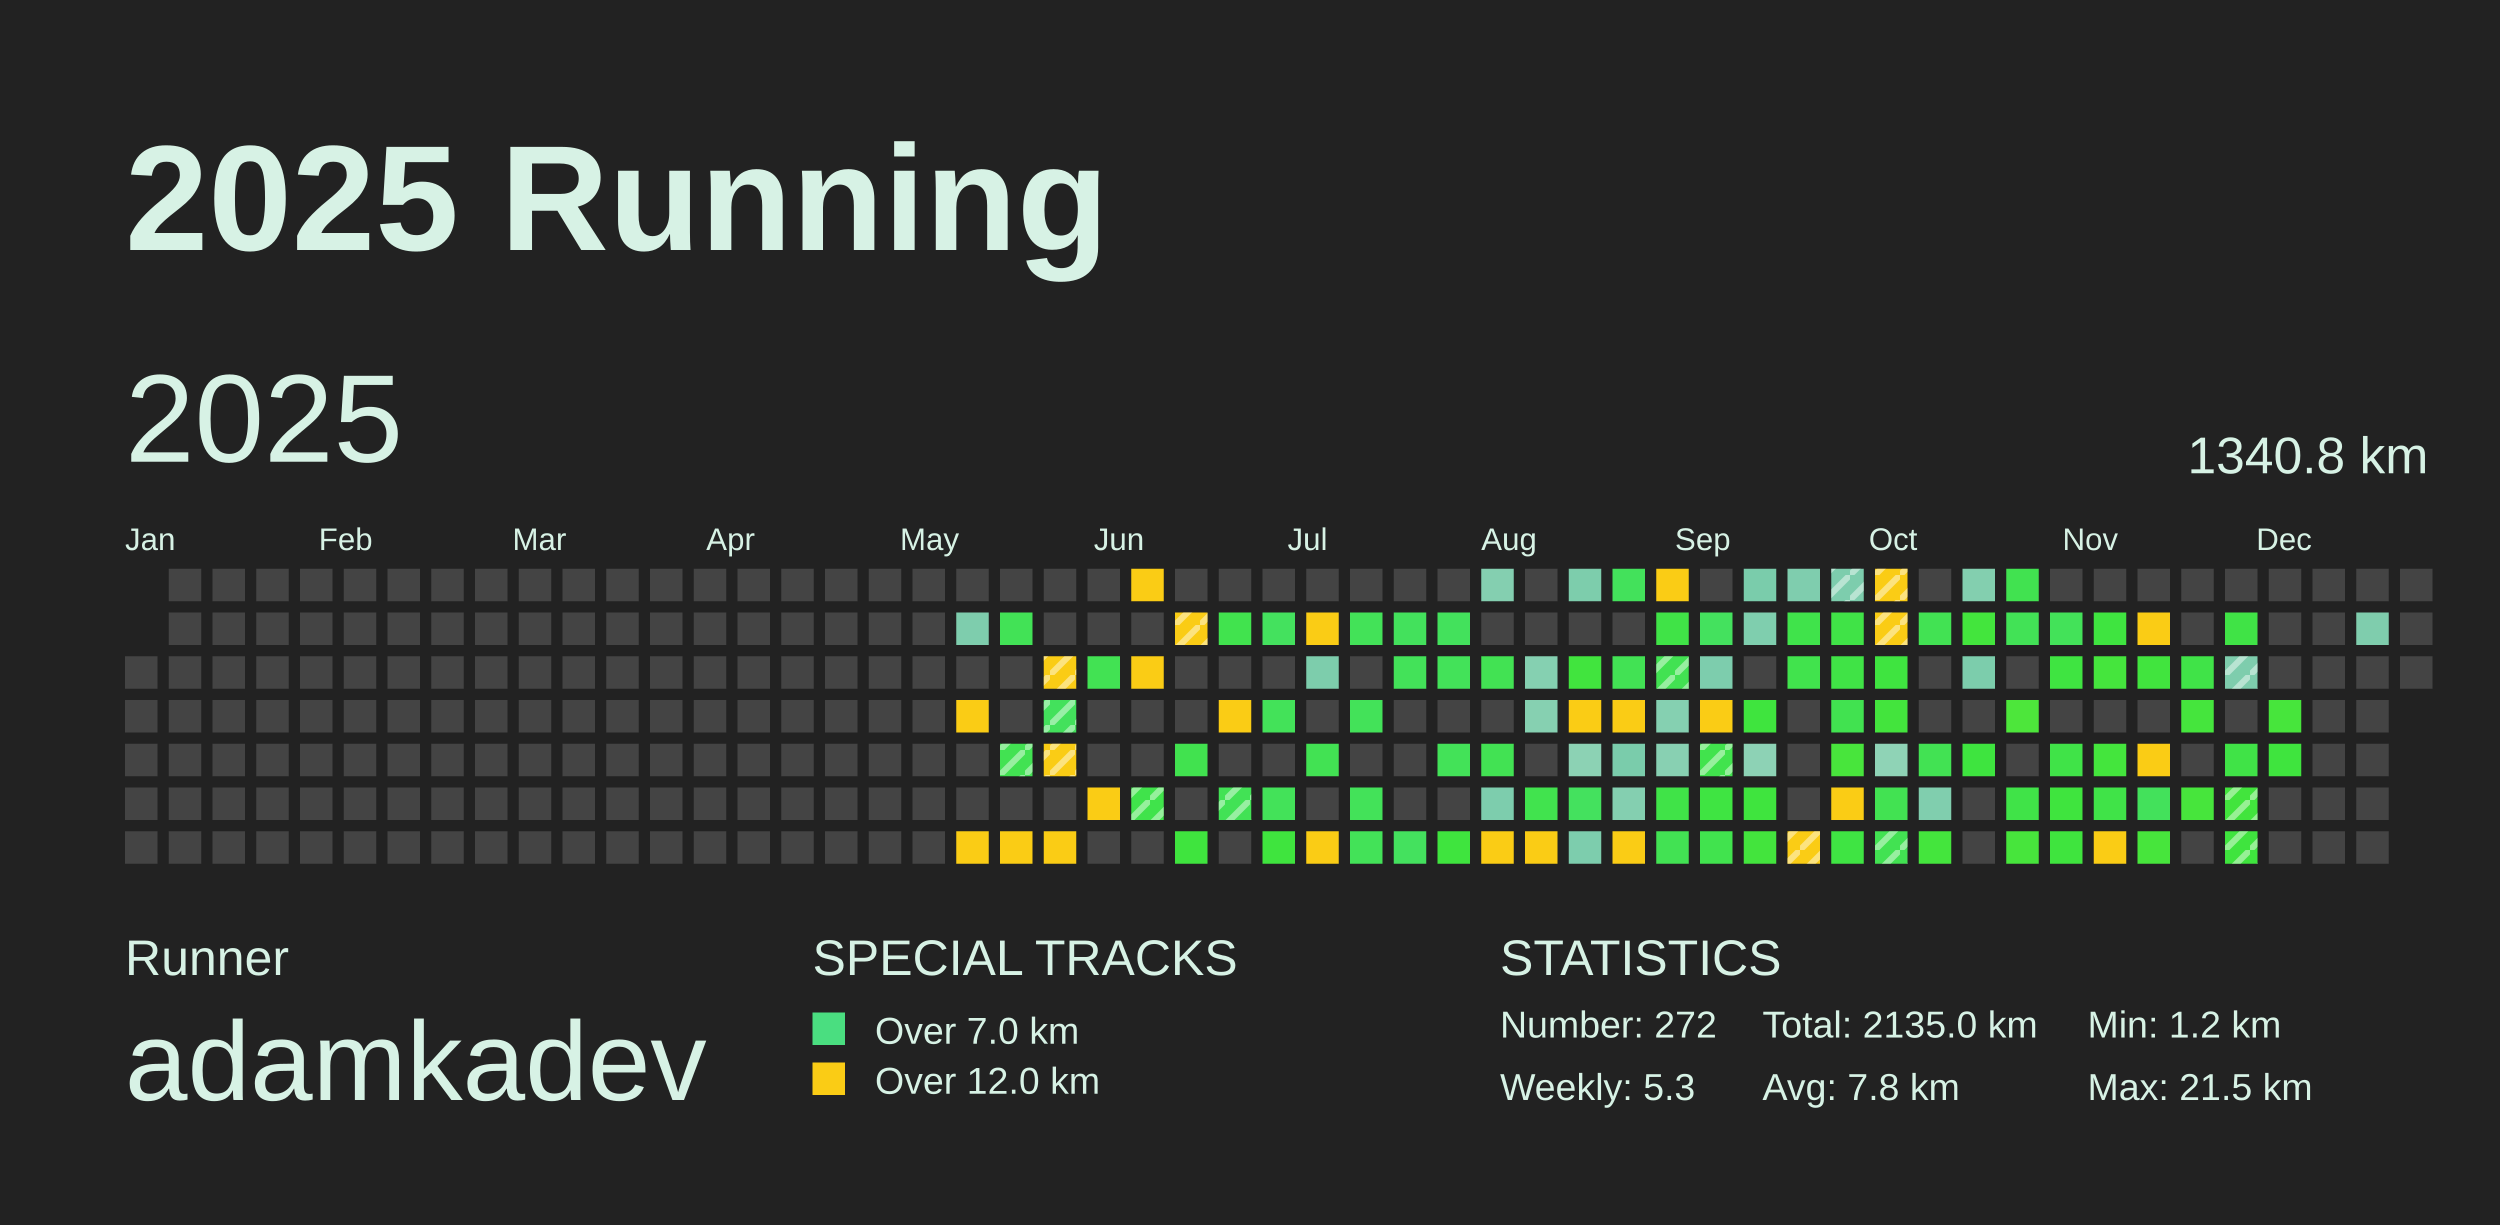
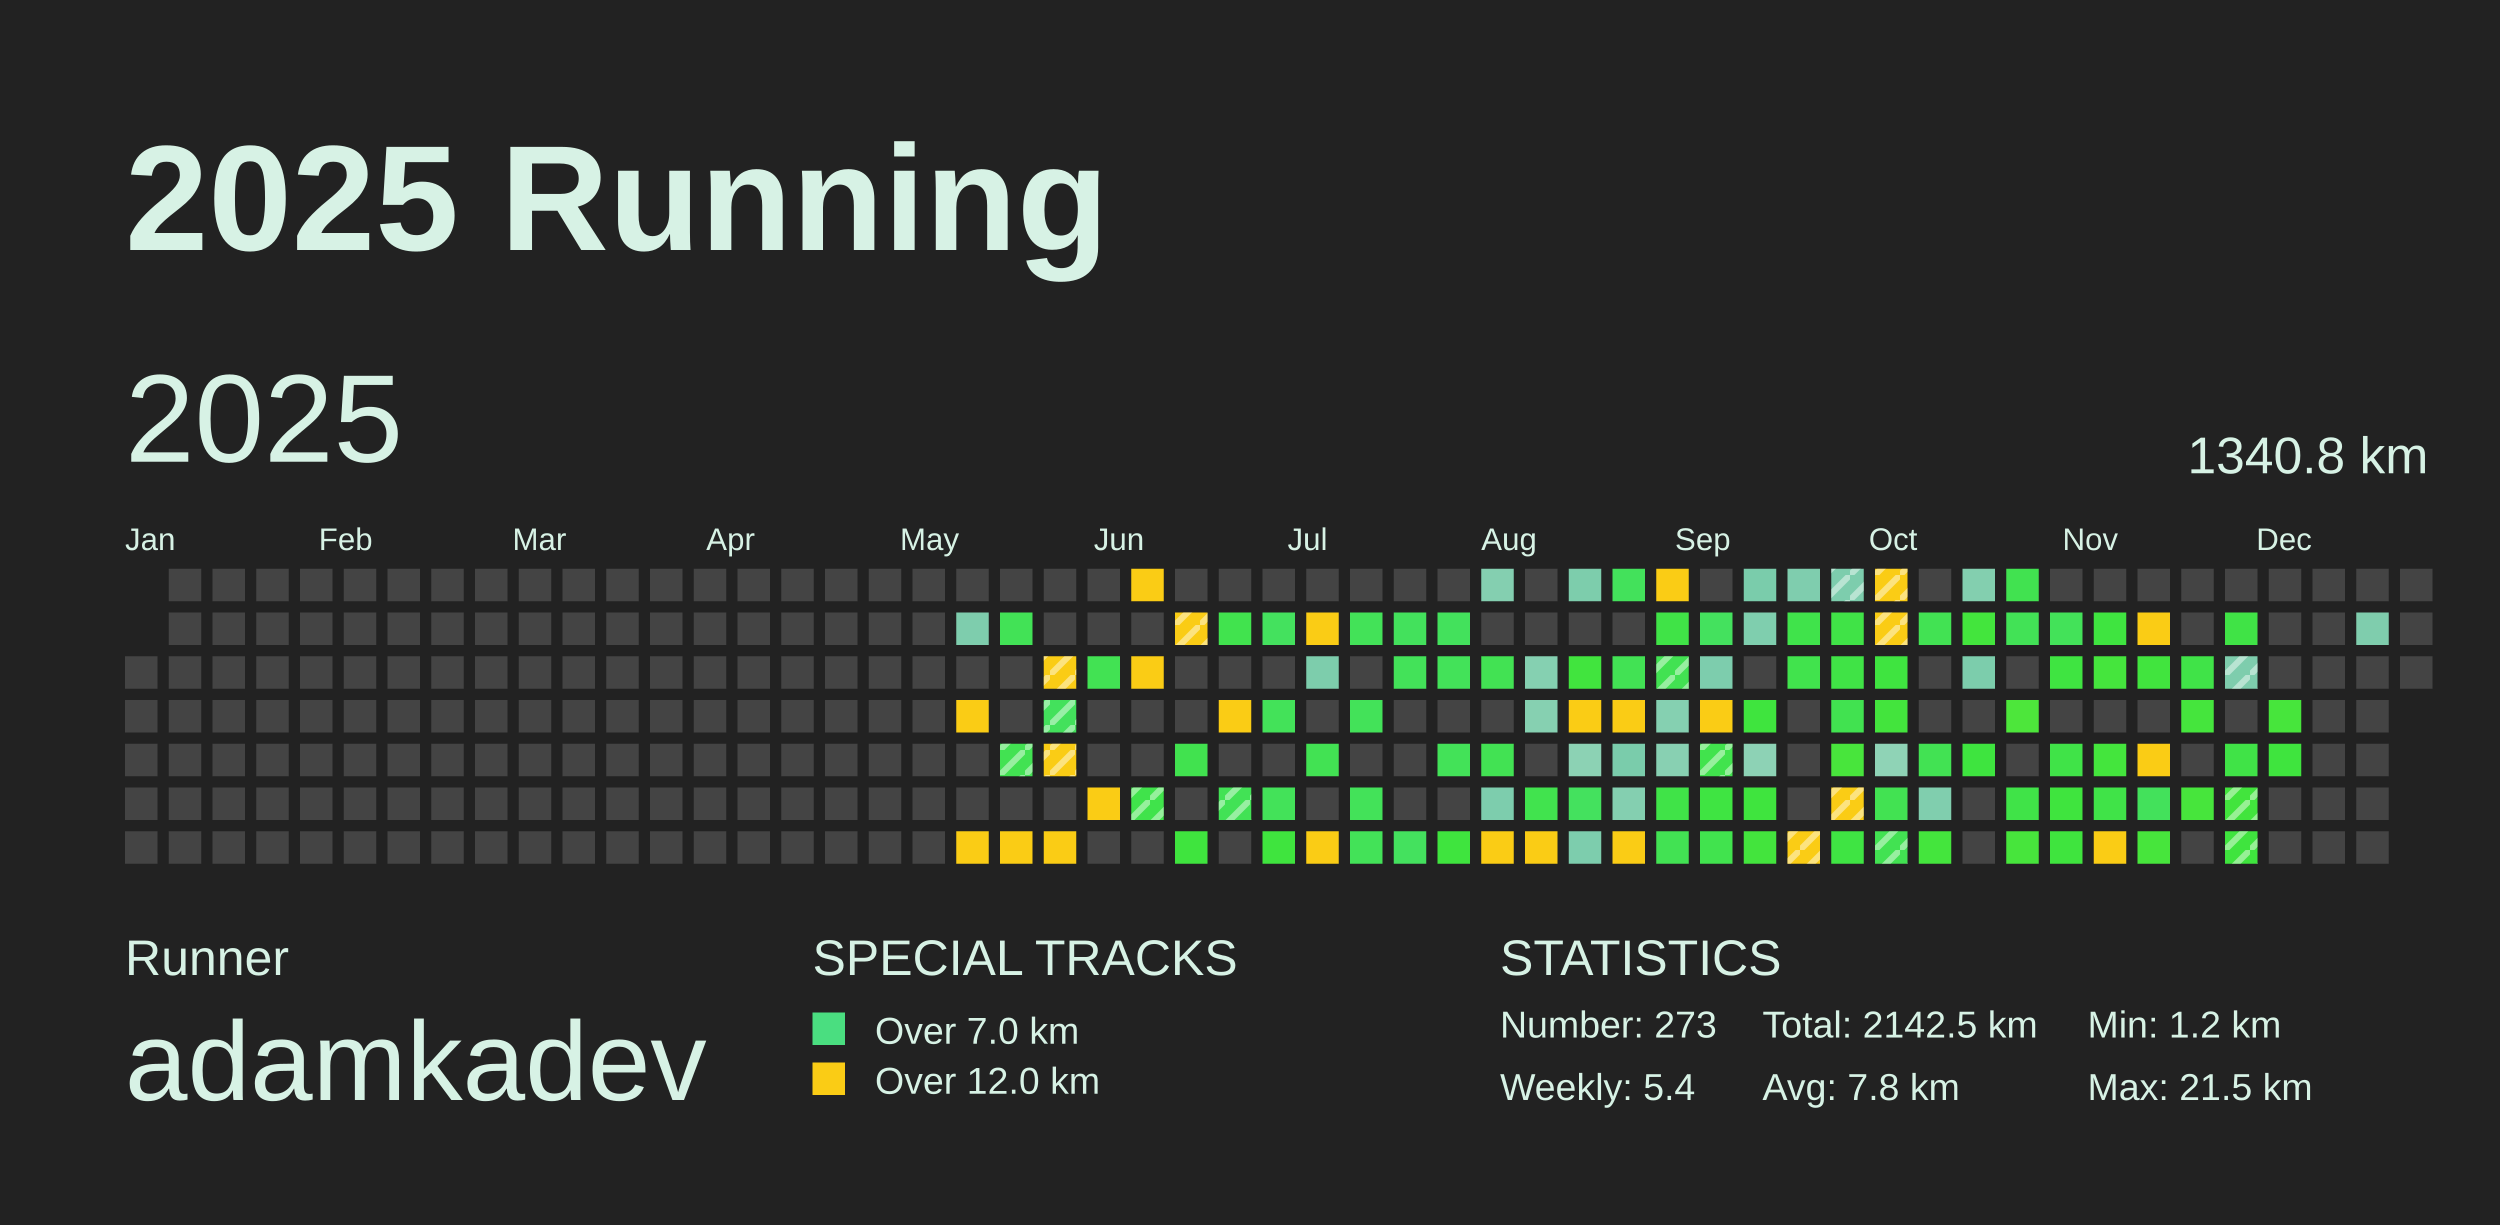
<svg xmlns="http://www.w3.org/2000/svg" baseProfile="full" height="98mm" version="1.1" viewBox="0,0,200,98" width="200mm">
  <defs>
    <pattern height="2" id="indoor-stripe" patternUnits="userSpaceOnUse" width="2">
      <line stroke="white" stroke-opacity="0.45" stroke-width="0.5" x1="0" x2="2" y1="2" y2="0" />
    </pattern>
  </defs>
  <rect fill="#222222" height="98" width="200" x="0" y="0" />
  <text fill="#D7F2E5" style="font-size:12px; font-family:Arial; font-weight:bold;" x="10" y="20">2025 Running</text>
  <text fill="#D7F2E5" style="font-size:4px; font-family:Arial" x="10" y="78">Runner</text>
  <text fill="#D7F2E5" style="font-size:9px; font-family:Arial" x="10" y="88">adamkadev</text>
  <text fill="#D7F2E5" style="font-size:4px; font-family:Arial" x="65" y="78">SPECIAL TRACKS</text>
  <rect fill="#4ADE80" height="2.6" width="2.6" x="65" y="81" />
  <text fill="#D7F2E5" style="font-size:3px; font-family:Arial" x="70" y="83.5">Over 7.0 km</text>
  <rect fill="#FACC15" height="2.6" width="2.6" x="65" y="85" />
  <text fill="#D7F2E5" style="font-size:3px; font-family:Arial" x="70" y="87.5">Over 12.0 km</text>
  <text fill="#D7F2E5" style="font-size:4px; font-family:Arial" x="120" y="78">STATISTICS</text>
-   <text fill="#D7F2E5" style="font-size:3px; font-family:Arial" x="120" y="83">Number: 272</text>
-   <text fill="#D7F2E5" style="font-size:3px; font-family:Arial" x="120" y="88">Weekly: 5.3</text>
-   <text fill="#D7F2E5" style="font-size:3px; font-family:Arial" x="141" y="83">Total: 2135.0 km</text>
+   <text fill="#D7F2E5" style="font-size:3px; font-family:Arial" x="120" y="83">Number: 273</text>
+   <text fill="#D7F2E5" style="font-size:3px; font-family:Arial" x="120" y="88">Weekly: 5.4</text>
+   <text fill="#D7F2E5" style="font-size:3px; font-family:Arial" x="141" y="83">Total: 2142.5 km</text>
  <text fill="#D7F2E5" style="font-size:3px; font-family:Arial" x="141" y="88">Avg: 7.8 km</text>
  <text fill="#D7F2E5" style="font-size:3px; font-family:Arial" x="167" y="83">Min: 1.2 km</text>
  <text fill="#D7F2E5" style="font-size:3px; font-family:Arial" x="167" y="88">Max: 21.5 km</text>
  <text dominant-baseline="hanging" fill="#D7F2E5" style="font-size:10.0px; font-family:Arial;" x="10" y="30">2025</text>
  <text dominant-baseline="hanging" fill="#D7F2E5" style="font-size:4.125px; font-family:Arial;" x="175" y="35">1340.8 km</text>
  <text fill="#D7F2E5" style="font-size:2.5px; font-family:Arial" x="10.0" y="44">Jan</text>
  <text fill="#D7F2E5" style="font-size:2.5px; font-family:Arial" x="25.5" y="44">Feb</text>
  <text fill="#D7F2E5" style="font-size:2.5px; font-family:Arial" x="41.0" y="44">Mar</text>
  <text fill="#D7F2E5" style="font-size:2.5px; font-family:Arial" x="56.5" y="44">Apr</text>
  <text fill="#D7F2E5" style="font-size:2.5px; font-family:Arial" x="72.0" y="44">May</text>
  <text fill="#D7F2E5" style="font-size:2.5px; font-family:Arial" x="87.5" y="44">Jun</text>
  <text fill="#D7F2E5" style="font-size:2.5px; font-family:Arial" x="103.0" y="44">Jul</text>
  <text fill="#D7F2E5" style="font-size:2.5px; font-family:Arial" x="118.5" y="44">Aug</text>
  <text fill="#D7F2E5" style="font-size:2.5px; font-family:Arial" x="134.0" y="44">Sep</text>
  <text fill="#D7F2E5" style="font-size:2.5px; font-family:Arial" x="149.5" y="44">Oct</text>
  <text fill="#D7F2E5" style="font-size:2.5px; font-family:Arial" x="165.0" y="44">Nov</text>
  <text fill="#D7F2E5" style="font-size:2.5px; font-family:Arial" x="180.5" y="44">Dec</text>
  <rect fill="#444444" height="2.6" width="2.6" x="10.0" y="52.5" />
  <rect fill="#444444" height="2.6" width="2.6" x="10.0" y="56.0" />
  <rect fill="#444444" height="2.6" width="2.6" x="10.0" y="59.5" />
  <rect fill="#444444" height="2.6" width="2.6" x="10.0" y="63.0" />
  <rect fill="#444444" height="2.6" width="2.6" x="10.0" y="66.5" />
  <rect fill="#444444" height="2.6" width="2.6" x="13.5" y="45.5" />
  <rect fill="#444444" height="2.6" width="2.6" x="13.5" y="49.0" />
  <rect fill="#444444" height="2.6" width="2.6" x="13.5" y="52.5" />
  <rect fill="#444444" height="2.6" width="2.6" x="13.5" y="56.0" />
  <rect fill="#444444" height="2.6" width="2.6" x="13.5" y="59.5" />
  <rect fill="#444444" height="2.6" width="2.6" x="13.5" y="63.0" />
  <rect fill="#444444" height="2.6" width="2.6" x="13.5" y="66.5" />
  <rect fill="#444444" height="2.6" width="2.6" x="17.0" y="45.5" />
  <rect fill="#444444" height="2.6" width="2.6" x="17.0" y="49.0" />
  <rect fill="#444444" height="2.6" width="2.6" x="17.0" y="52.5" />
  <rect fill="#444444" height="2.6" width="2.6" x="17.0" y="56.0" />
  <rect fill="#444444" height="2.6" width="2.6" x="17.0" y="59.5" />
  <rect fill="#444444" height="2.6" width="2.6" x="17.0" y="63.0" />
  <rect fill="#444444" height="2.6" width="2.6" x="17.0" y="66.5" />
  <rect fill="#444444" height="2.6" width="2.6" x="20.5" y="45.5" />
  <rect fill="#444444" height="2.6" width="2.6" x="20.5" y="49.0" />
  <rect fill="#444444" height="2.6" width="2.6" x="20.5" y="52.5" />
  <rect fill="#444444" height="2.6" width="2.6" x="20.5" y="56.0" />
  <rect fill="#444444" height="2.6" width="2.6" x="20.5" y="59.5" />
  <rect fill="#444444" height="2.6" width="2.6" x="20.5" y="63.0" />
  <rect fill="#444444" height="2.6" width="2.6" x="20.5" y="66.5" />
  <rect fill="#444444" height="2.6" width="2.6" x="24.0" y="45.5" />
  <rect fill="#444444" height="2.6" width="2.6" x="24.0" y="49.0" />
  <rect fill="#444444" height="2.6" width="2.6" x="24.0" y="52.5" />
  <rect fill="#444444" height="2.6" width="2.6" x="24.0" y="56.0" />
  <rect fill="#444444" height="2.6" width="2.6" x="24.0" y="59.5" />
  <rect fill="#444444" height="2.6" width="2.6" x="24.0" y="63.0" />
  <rect fill="#444444" height="2.6" width="2.6" x="24.0" y="66.5" />
  <rect fill="#444444" height="2.6" width="2.6" x="27.5" y="45.5" />
  <rect fill="#444444" height="2.6" width="2.6" x="27.5" y="49.0" />
  <rect fill="#444444" height="2.6" width="2.6" x="27.5" y="52.5" />
  <rect fill="#444444" height="2.6" width="2.6" x="27.5" y="56.0" />
  <rect fill="#444444" height="2.6" width="2.6" x="27.5" y="59.5" />
  <rect fill="#444444" height="2.6" width="2.6" x="27.5" y="63.0" />
  <rect fill="#444444" height="2.6" width="2.6" x="27.5" y="66.5" />
  <rect fill="#444444" height="2.6" width="2.6" x="31.0" y="45.5" />
  <rect fill="#444444" height="2.6" width="2.6" x="31.0" y="49.0" />
  <rect fill="#444444" height="2.6" width="2.6" x="31.0" y="52.5" />
  <rect fill="#444444" height="2.6" width="2.6" x="31.0" y="56.0" />
  <rect fill="#444444" height="2.6" width="2.6" x="31.0" y="59.5" />
  <rect fill="#444444" height="2.6" width="2.6" x="31.0" y="63.0" />
  <rect fill="#444444" height="2.6" width="2.6" x="31.0" y="66.5" />
  <rect fill="#444444" height="2.6" width="2.6" x="34.5" y="45.5" />
  <rect fill="#444444" height="2.6" width="2.6" x="34.5" y="49.0" />
  <rect fill="#444444" height="2.6" width="2.6" x="34.5" y="52.5" />
  <rect fill="#444444" height="2.6" width="2.6" x="34.5" y="56.0" />
  <rect fill="#444444" height="2.6" width="2.6" x="34.5" y="59.5" />
  <rect fill="#444444" height="2.6" width="2.6" x="34.5" y="63.0" />
  <rect fill="#444444" height="2.6" width="2.6" x="34.5" y="66.5" />
  <rect fill="#444444" height="2.6" width="2.6" x="38.0" y="45.5" />
  <rect fill="#444444" height="2.6" width="2.6" x="38.0" y="49.0" />
  <rect fill="#444444" height="2.6" width="2.6" x="38.0" y="52.5" />
  <rect fill="#444444" height="2.6" width="2.6" x="38.0" y="56.0" />
  <rect fill="#444444" height="2.6" width="2.6" x="38.0" y="59.5" />
  <rect fill="#444444" height="2.6" width="2.6" x="38.0" y="63.0" />
  <rect fill="#444444" height="2.6" width="2.6" x="38.0" y="66.5" />
  <rect fill="#444444" height="2.6" width="2.6" x="41.5" y="45.5" />
  <rect fill="#444444" height="2.6" width="2.6" x="41.5" y="49.0" />
  <rect fill="#444444" height="2.6" width="2.6" x="41.5" y="52.5" />
  <rect fill="#444444" height="2.6" width="2.6" x="41.5" y="56.0" />
  <rect fill="#444444" height="2.6" width="2.6" x="41.5" y="59.5" />
  <rect fill="#444444" height="2.6" width="2.6" x="41.5" y="63.0" />
  <rect fill="#444444" height="2.6" width="2.6" x="41.5" y="66.5" />
  <rect fill="#444444" height="2.6" width="2.6" x="45.0" y="45.5" />
  <rect fill="#444444" height="2.6" width="2.6" x="45.0" y="49.0" />
  <rect fill="#444444" height="2.6" width="2.6" x="45.0" y="52.5" />
  <rect fill="#444444" height="2.6" width="2.6" x="45.0" y="56.0" />
  <rect fill="#444444" height="2.6" width="2.6" x="45.0" y="59.5" />
  <rect fill="#444444" height="2.6" width="2.6" x="45.0" y="63.0" />
  <rect fill="#444444" height="2.6" width="2.6" x="45.0" y="66.5" />
  <rect fill="#444444" height="2.6" width="2.6" x="48.5" y="45.5" />
  <rect fill="#444444" height="2.6" width="2.6" x="48.5" y="49.0" />
  <rect fill="#444444" height="2.6" width="2.6" x="48.5" y="52.5" />
  <rect fill="#444444" height="2.6" width="2.6" x="48.5" y="56.0" />
  <rect fill="#444444" height="2.6" width="2.6" x="48.5" y="59.5" />
  <rect fill="#444444" height="2.6" width="2.6" x="48.5" y="63.0" />
  <rect fill="#444444" height="2.6" width="2.6" x="48.5" y="66.5" />
  <rect fill="#444444" height="2.6" width="2.6" x="52.0" y="45.5" />
  <rect fill="#444444" height="2.6" width="2.6" x="52.0" y="49.0" />
  <rect fill="#444444" height="2.6" width="2.6" x="52.0" y="52.5" />
  <rect fill="#444444" height="2.6" width="2.6" x="52.0" y="56.0" />
  <rect fill="#444444" height="2.6" width="2.6" x="52.0" y="59.5" />
  <rect fill="#444444" height="2.6" width="2.6" x="52.0" y="63.0" />
  <rect fill="#444444" height="2.6" width="2.6" x="52.0" y="66.5" />
  <rect fill="#444444" height="2.6" width="2.6" x="55.5" y="45.5" />
  <rect fill="#444444" height="2.6" width="2.6" x="55.5" y="49.0" />
  <rect fill="#444444" height="2.6" width="2.6" x="55.5" y="52.5" />
  <rect fill="#444444" height="2.6" width="2.6" x="55.5" y="56.0" />
  <rect fill="#444444" height="2.6" width="2.6" x="55.5" y="59.5" />
  <rect fill="#444444" height="2.6" width="2.6" x="55.5" y="63.0" />
  <rect fill="#444444" height="2.6" width="2.6" x="55.5" y="66.5" />
  <rect fill="#444444" height="2.6" width="2.6" x="59.0" y="45.5" />
  <rect fill="#444444" height="2.6" width="2.6" x="59.0" y="49.0" />
  <rect fill="#444444" height="2.6" width="2.6" x="59.0" y="52.5" />
  <rect fill="#444444" height="2.6" width="2.6" x="59.0" y="56.0" />
  <rect fill="#444444" height="2.6" width="2.6" x="59.0" y="59.5" />
  <rect fill="#444444" height="2.6" width="2.6" x="59.0" y="63.0" />
  <rect fill="#444444" height="2.6" width="2.6" x="59.0" y="66.5" />
  <rect fill="#444444" height="2.6" width="2.6" x="62.5" y="45.5" />
  <rect fill="#444444" height="2.6" width="2.6" x="62.5" y="49.0" />
  <rect fill="#444444" height="2.6" width="2.6" x="62.5" y="52.5" />
  <rect fill="#444444" height="2.6" width="2.6" x="62.5" y="56.0" />
  <rect fill="#444444" height="2.6" width="2.6" x="62.5" y="59.5" />
  <rect fill="#444444" height="2.6" width="2.6" x="62.5" y="63.0" />
  <rect fill="#444444" height="2.6" width="2.6" x="62.5" y="66.5" />
  <rect fill="#444444" height="2.6" width="2.6" x="66.0" y="45.5" />
  <rect fill="#444444" height="2.6" width="2.6" x="66.0" y="49.0" />
  <rect fill="#444444" height="2.6" width="2.6" x="66.0" y="52.5" />
  <rect fill="#444444" height="2.6" width="2.6" x="66.0" y="56.0" />
  <rect fill="#444444" height="2.6" width="2.6" x="66.0" y="59.5" />
  <rect fill="#444444" height="2.6" width="2.6" x="66.0" y="63.0" />
  <rect fill="#444444" height="2.6" width="2.6" x="66.0" y="66.5" />
  <rect fill="#444444" height="2.6" width="2.6" x="69.5" y="45.5" />
  <rect fill="#444444" height="2.6" width="2.6" x="69.5" y="49.0" />
  <rect fill="#444444" height="2.6" width="2.6" x="69.5" y="52.5" />
  <rect fill="#444444" height="2.6" width="2.6" x="69.5" y="56.0" />
  <rect fill="#444444" height="2.6" width="2.6" x="69.5" y="59.5" />
  <rect fill="#444444" height="2.6" width="2.6" x="69.5" y="63.0" />
  <rect fill="#444444" height="2.6" width="2.6" x="69.5" y="66.5" />
  <rect fill="#444444" height="2.6" width="2.6" x="73.0" y="45.5" />
  <rect fill="#444444" height="2.6" width="2.6" x="73.0" y="49.0" />
  <rect fill="#444444" height="2.6" width="2.6" x="73.0" y="52.5" />
  <rect fill="#444444" height="2.6" width="2.6" x="73.0" y="56.0" />
  <rect fill="#444444" height="2.6" width="2.6" x="73.0" y="59.5" />
  <rect fill="#444444" height="2.6" width="2.6" x="73.0" y="63.0" />
  <rect fill="#444444" height="2.6" width="2.6" x="73.0" y="66.5" />
  <rect fill="#444444" height="2.6" width="2.6" x="76.5" y="45.5" />
  <rect fill="#7ecdad" height="2.6" width="2.6" x="76.5" y="49.0" />
  <rect fill="#444444" height="2.6" width="2.6" x="76.5" y="52.5" />
  <rect fill="#FACC15" height="2.6" width="2.6" x="76.5" y="56.0" />
  <rect fill="#444444" height="2.6" width="2.6" x="76.5" y="59.5" />
  <rect fill="#444444" height="2.6" width="2.6" x="76.5" y="63.0" />
  <rect fill="#FACC15" height="2.6" width="2.6" x="76.5" y="66.5" />
  <rect fill="#444444" height="2.6" width="2.6" x="80.0" y="45.5" />
  <rect fill="#42e256" height="2.6" width="2.6" x="80.0" y="49.0" />
  <rect fill="#444444" height="2.6" width="2.6" x="80.0" y="52.5" />
  <rect fill="#444444" height="2.6" width="2.6" x="80.0" y="56.0" />
  <rect fill="#42e252" height="2.6" width="2.6" x="80.0" y="59.5" />
  <rect fill="url(#indoor-stripe)" height="2.6" style="pointer-events: none;" width="2.6" x="80.0" y="59.5" />
  <rect fill="#444444" height="2.6" width="2.6" x="80.0" y="63.0" />
  <rect fill="#FACC15" height="2.6" width="2.6" x="80.0" y="66.5" />
  <rect fill="#444444" height="2.6" width="2.6" x="83.5" y="45.5" />
  <rect fill="#444444" height="2.6" width="2.6" x="83.5" y="49.0" />
  <rect fill="#FACC15" height="2.6" width="2.6" x="83.5" y="52.5" />
  <rect fill="url(#indoor-stripe)" height="2.6" style="pointer-events: none;" width="2.6" x="83.5" y="52.5" />
  <rect fill="#43e15c" height="2.6" width="2.6" x="83.5" y="56.0" />
  <rect fill="url(#indoor-stripe)" height="2.6" style="pointer-events: none;" width="2.6" x="83.5" y="56.0" />
  <rect fill="#FACC15" height="2.6" width="2.6" x="83.5" y="59.5" />
  <rect fill="url(#indoor-stripe)" height="2.6" style="pointer-events: none;" width="2.6" x="83.5" y="59.5" />
  <rect fill="#444444" height="2.6" width="2.6" x="83.5" y="63.0" />
  <rect fill="#FACC15" height="2.6" width="2.6" x="83.5" y="66.5" />
  <rect fill="#444444" height="2.6" width="2.6" x="87.0" y="45.5" />
  <rect fill="#444444" height="2.6" width="2.6" x="87.0" y="49.0" />
  <rect fill="#42e253" height="2.6" width="2.6" x="87.0" y="52.5" />
  <rect fill="#444444" height="2.6" width="2.6" x="87.0" y="56.0" />
  <rect fill="#444444" height="2.6" width="2.6" x="87.0" y="59.5" />
  <rect fill="#FACC15" height="2.6" width="2.6" x="87.0" y="63.0" />
  <rect fill="#444444" height="2.6" width="2.6" x="87.0" y="66.5" />
  <rect fill="#FACC15" height="2.6" width="2.6" x="90.5" y="45.5" />
  <rect fill="#444444" height="2.6" width="2.6" x="90.5" y="49.0" />
  <rect fill="#FACC15" height="2.6" width="2.6" x="90.5" y="52.5" />
  <rect fill="#444444" height="2.6" width="2.6" x="90.5" y="56.0" />
  <rect fill="#444444" height="2.6" width="2.6" x="90.5" y="59.5" />
  <rect fill="#40e34b" height="2.6" width="2.6" x="90.5" y="63.0" />
  <rect fill="url(#indoor-stripe)" height="2.6" style="pointer-events: none;" width="2.6" x="90.5" y="63.0" />
  <rect fill="#444444" height="2.6" width="2.6" x="90.5" y="66.5" />
  <rect fill="#444444" height="2.6" width="2.6" x="94.0" y="45.5" />
  <rect fill="#FACC15" height="2.6" width="2.6" x="94.0" y="49.0" />
  <rect fill="url(#indoor-stripe)" height="2.6" style="pointer-events: none;" width="2.6" x="94.0" y="49.0" />
  <rect fill="#444444" height="2.6" width="2.6" x="94.0" y="52.5" />
  <rect fill="#444444" height="2.6" width="2.6" x="94.0" y="56.0" />
  <rect fill="#41e24f" height="2.6" width="2.6" x="94.0" y="59.5" />
  <rect fill="#444444" height="2.6" width="2.6" x="94.0" y="63.0" />
  <rect fill="#3fe43e" height="2.6" width="2.6" x="94.0" y="66.5" />
  <rect fill="#444444" height="2.6" width="2.6" x="97.5" y="45.5" />
  <rect fill="#41e34e" height="2.6" width="2.6" x="97.5" y="49.0" />
  <rect fill="#444444" height="2.6" width="2.6" x="97.5" y="52.5" />
  <rect fill="#FACC15" height="2.6" width="2.6" x="97.5" y="56.0" />
  <rect fill="#444444" height="2.6" width="2.6" x="97.5" y="59.5" />
  <rect fill="#42e255" height="2.6" width="2.6" x="97.5" y="63.0" />
  <rect fill="url(#indoor-stripe)" height="2.6" style="pointer-events: none;" width="2.6" x="97.5" y="63.0" />
  <rect fill="#444444" height="2.6" width="2.6" x="97.5" y="66.5" />
  <rect fill="#444444" height="2.6" width="2.6" x="101.0" y="45.5" />
  <rect fill="#44e15e" height="2.6" width="2.6" x="101.0" y="49.0" />
  <rect fill="#444444" height="2.6" width="2.6" x="101.0" y="52.5" />
  <rect fill="#43e259" height="2.6" width="2.6" x="101.0" y="56.0" />
  <rect fill="#444444" height="2.6" width="2.6" x="101.0" y="59.5" />
  <rect fill="#43e259" height="2.6" width="2.6" x="101.0" y="63.0" />
  <rect fill="#3fe43e" height="2.6" width="2.6" x="101.0" y="66.5" />
  <rect fill="#444444" height="2.6" width="2.6" x="104.5" y="45.5" />
  <rect fill="#FACC15" height="2.6" width="2.6" x="104.5" y="49.0" />
  <rect fill="#7dcdac" height="2.6" width="2.6" x="104.5" y="52.5" />
  <rect fill="#444444" height="2.6" width="2.6" x="104.5" y="56.0" />
  <rect fill="#42e253" height="2.6" width="2.6" x="104.5" y="59.5" />
  <rect fill="#444444" height="2.6" width="2.6" x="104.5" y="63.0" />
  <rect fill="#FACC15" height="2.6" width="2.6" x="104.5" y="66.5" />
  <rect fill="#444444" height="2.6" width="2.6" x="108.0" y="45.5" />
  <rect fill="#43e258" height="2.6" width="2.6" x="108.0" y="49.0" />
  <rect fill="#444444" height="2.6" width="2.6" x="108.0" y="52.5" />
  <rect fill="#43e259" height="2.6" width="2.6" x="108.0" y="56.0" />
  <rect fill="#444444" height="2.6" width="2.6" x="108.0" y="59.5" />
  <rect fill="#43e259" height="2.6" width="2.6" x="108.0" y="63.0" />
  <rect fill="#43e258" height="2.6" width="2.6" x="108.0" y="66.5" />
  <rect fill="#444444" height="2.6" width="2.6" x="111.5" y="45.5" />
  <rect fill="#43e15c" height="2.6" width="2.6" x="111.5" y="49.0" />
  <rect fill="#43e259" height="2.6" width="2.6" x="111.5" y="52.5" />
  <rect fill="#444444" height="2.6" width="2.6" x="111.5" y="56.0" />
  <rect fill="#444444" height="2.6" width="2.6" x="111.5" y="59.5" />
  <rect fill="#444444" height="2.6" width="2.6" x="111.5" y="63.0" />
  <rect fill="#44e15e" height="2.6" width="2.6" x="111.5" y="66.5" />
  <rect fill="#444444" height="2.6" width="2.6" x="115.0" y="45.5" />
  <rect fill="#43e15c" height="2.6" width="2.6" x="115.0" y="49.0" />
  <rect fill="#43e259" height="2.6" width="2.6" x="115.0" y="52.5" />
  <rect fill="#444444" height="2.6" width="2.6" x="115.0" y="56.0" />
  <rect fill="#43e258" height="2.6" width="2.6" x="115.0" y="59.5" />
  <rect fill="#444444" height="2.6" width="2.6" x="115.0" y="63.0" />
  <rect fill="#3fe43e" height="2.6" width="2.6" x="115.0" y="66.5" />
  <rect fill="#84cfb0" height="2.6" width="2.6" x="118.5" y="45.5" />
  <rect fill="#444444" height="2.6" width="2.6" x="118.5" y="49.0" />
  <rect fill="#42e253" height="2.6" width="2.6" x="118.5" y="52.5" />
  <rect fill="#444444" height="2.6" width="2.6" x="118.5" y="56.0" />
  <rect fill="#42e253" height="2.6" width="2.6" x="118.5" y="59.5" />
  <rect fill="#7dcdad" height="2.6" width="2.6" x="118.5" y="63.0" />
  <rect fill="#FACC15" height="2.6" width="2.6" x="118.5" y="66.5" />
  <rect fill="#444444" height="2.6" width="2.6" x="122.0" y="45.5" />
  <rect fill="#444444" height="2.6" width="2.6" x="122.0" y="49.0" />
  <rect fill="#85d0b1" height="2.6" width="2.6" x="122.0" y="52.5" />
  <rect fill="#86d0b1" height="2.6" width="2.6" x="122.0" y="56.0" />
  <rect fill="#444444" height="2.6" width="2.6" x="122.0" y="59.5" />
  <rect fill="#41e34e" height="2.6" width="2.6" x="122.0" y="63.0" />
  <rect fill="#FACC15" height="2.6" width="2.6" x="122.0" y="66.5" />
  <rect fill="#7dcdac" height="2.6" width="2.6" x="125.5" y="45.5" />
  <rect fill="#444444" height="2.6" width="2.6" x="125.5" y="49.0" />
  <rect fill="#41e43e" height="2.6" width="2.6" x="125.5" y="52.5" />
  <rect fill="#FACC15" height="2.6" width="2.6" x="125.5" y="56.0" />
  <rect fill="#8cd2b4" height="2.6" width="2.6" x="125.5" y="59.5" />
  <rect fill="#44e15e" height="2.6" width="2.6" x="125.5" y="63.0" />
  <rect fill="#7dcdad" height="2.6" width="2.6" x="125.5" y="66.5" />
  <rect fill="#43e15b" height="2.6" width="2.6" x="129.0" y="45.5" />
  <rect fill="#444444" height="2.6" width="2.6" x="129.0" y="49.0" />
  <rect fill="#42e254" height="2.6" width="2.6" x="129.0" y="52.5" />
  <rect fill="#FACC15" height="2.6" width="2.6" x="129.0" y="56.0" />
  <rect fill="#7accab" height="2.6" width="2.6" x="129.0" y="59.5" />
  <rect fill="#84cfb0" height="2.6" width="2.6" x="129.0" y="63.0" />
  <rect fill="#FACC15" height="2.6" width="2.6" x="129.0" y="66.5" />
  <rect fill="#FACC15" height="2.6" width="2.6" x="132.5" y="45.5" />
  <rect fill="#40e347" height="2.6" width="2.6" x="132.5" y="49.0" />
  <rect fill="#42e252" height="2.6" width="2.6" x="132.5" y="52.5" />
  <rect fill="url(#indoor-stripe)" height="2.6" style="pointer-events: none;" width="2.6" x="132.5" y="52.5" />
  <rect fill="#85d0b1" height="2.6" width="2.6" x="132.5" y="56.0" />
  <rect fill="#88d0b2" height="2.6" width="2.6" x="132.5" y="59.5" />
  <rect fill="#40e348" height="2.6" width="2.6" x="132.5" y="63.0" />
  <rect fill="#42e253" height="2.6" width="2.6" x="132.5" y="66.5" />
  <rect fill="#444444" height="2.6" width="2.6" x="136.0" y="45.5" />
  <rect fill="#44e15e" height="2.6" width="2.6" x="136.0" y="49.0" />
  <rect fill="#7dcdad" height="2.6" width="2.6" x="136.0" y="52.5" />
  <rect fill="#FACC15" height="2.6" width="2.6" x="136.0" y="56.0" />
  <rect fill="#41e34d" height="2.6" width="2.6" x="136.0" y="59.5" />
  <rect fill="url(#indoor-stripe)" height="2.6" style="pointer-events: none;" width="2.6" x="136.0" y="59.5" />
  <rect fill="#3fe442" height="2.6" width="2.6" x="136.0" y="63.0" />
  <rect fill="#41e34e" height="2.6" width="2.6" x="136.0" y="66.5" />
  <rect fill="#7accab" height="2.6" width="2.6" x="139.5" y="45.5" />
  <rect fill="#7fceae" height="2.6" width="2.6" x="139.5" y="49.0" />
  <rect fill="#444444" height="2.6" width="2.6" x="139.5" y="52.5" />
  <rect fill="#3fe43e" height="2.6" width="2.6" x="139.5" y="56.0" />
  <rect fill="#8dd2b5" height="2.6" width="2.6" x="139.5" y="59.5" />
  <rect fill="#3fe43e" height="2.6" width="2.6" x="139.5" y="63.0" />
  <rect fill="#43e43d" height="2.6" width="2.6" x="139.5" y="66.5" />
  <rect fill="#7fcdae" height="2.6" width="2.6" x="143.0" y="45.5" />
  <rect fill="#40e34b" height="2.6" width="2.6" x="143.0" y="49.0" />
  <rect fill="#41e34d" height="2.6" width="2.6" x="143.0" y="52.5" />
  <rect fill="#444444" height="2.6" width="2.6" x="143.0" y="56.0" />
  <rect fill="#444444" height="2.6" width="2.6" x="143.0" y="59.5" />
  <rect fill="#444444" height="2.6" width="2.6" x="143.0" y="63.0" />
  <rect fill="#FACC15" height="2.6" width="2.6" x="143.0" y="66.5" />
  <rect fill="url(#indoor-stripe)" height="2.6" style="pointer-events: none;" width="2.6" x="143.0" y="66.5" />
  <rect fill="#7dcdad" height="2.6" width="2.6" x="146.5" y="45.5" />
  <rect fill="url(#indoor-stripe)" height="2.6" style="pointer-events: none;" width="2.6" x="146.5" y="45.5" />
  <rect fill="#40e347" height="2.6" width="2.6" x="146.5" y="49.0" />
  <rect fill="#40e346" height="2.6" width="2.6" x="146.5" y="52.5" />
  <rect fill="#41e250" height="2.6" width="2.6" x="146.5" y="56.0" />
  <rect fill="#48e53c" height="2.6" width="2.6" x="146.5" y="59.5" />
  <rect fill="#FACC15" height="2.6" width="2.6" x="146.5" y="63.0" />
+   <rect fill="url(#indoor-stripe)" height="2.6" style="pointer-events: none;" width="2.6" x="146.5" y="63.0" />
  <rect fill="#3fe443" height="2.6" width="2.6" x="146.5" y="66.5" />
  <rect fill="#FACC15" height="2.6" width="2.6" x="150.0" y="45.5" />
  <rect fill="url(#indoor-stripe)" height="2.6" style="pointer-events: none;" width="2.6" x="150.0" y="45.5" />
  <rect fill="#FACC15" height="2.6" width="2.6" x="150.0" y="49.0" />
  <rect fill="url(#indoor-stripe)" height="2.6" style="pointer-events: none;" width="2.6" x="150.0" y="49.0" />
  <rect fill="#3fe440" height="2.6" width="2.6" x="150.0" y="52.5" />
  <rect fill="#43e43d" height="2.6" width="2.6" x="150.0" y="56.0" />
  <rect fill="#8fd3b6" height="2.6" width="2.6" x="150.0" y="59.5" />
  <rect fill="#42e252" height="2.6" width="2.6" x="150.0" y="63.0" />
  <rect fill="#42e252" height="2.6" width="2.6" x="150.0" y="66.5" />
  <rect fill="url(#indoor-stripe)" height="2.6" style="pointer-events: none;" width="2.6" x="150.0" y="66.5" />
  <rect fill="#444444" height="2.6" width="2.6" x="153.5" y="45.5" />
  <rect fill="#42e253" height="2.6" width="2.6" x="153.5" y="49.0" />
  <rect fill="#444444" height="2.6" width="2.6" x="153.5" y="52.5" />
  <rect fill="#444444" height="2.6" width="2.6" x="153.5" y="56.0" />
  <rect fill="#42e253" height="2.6" width="2.6" x="153.5" y="59.5" />
  <rect fill="#80ceae" height="2.6" width="2.6" x="153.5" y="63.0" />
  <rect fill="#44e53d" height="2.6" width="2.6" x="153.5" y="66.5" />
  <rect fill="#83cfaf" height="2.6" width="2.6" x="157.0" y="45.5" />
  <rect fill="#43e53d" height="2.6" width="2.6" x="157.0" y="49.0" />
  <rect fill="#7ccdac" height="2.6" width="2.6" x="157.0" y="52.5" />
  <rect fill="#444444" height="2.6" width="2.6" x="157.0" y="56.0" />
  <rect fill="#3ee43f" height="2.6" width="2.6" x="157.0" y="59.5" />
  <rect fill="#444444" height="2.6" width="2.6" x="157.0" y="63.0" />
  <rect fill="#444444" height="2.6" width="2.6" x="157.0" y="66.5" />
  <rect fill="#41e250" height="2.6" width="2.6" x="160.5" y="45.5" />
  <rect fill="#42e256" height="2.6" width="2.6" x="160.5" y="49.0" />
  <rect fill="#444444" height="2.6" width="2.6" x="160.5" y="52.5" />
  <rect fill="#4de63b" height="2.6" width="2.6" x="160.5" y="56.0" />
  <rect fill="#444444" height="2.6" width="2.6" x="160.5" y="59.5" />
  <rect fill="#40e348" height="2.6" width="2.6" x="160.5" y="63.0" />
  <rect fill="#47e53c" height="2.6" width="2.6" x="160.5" y="66.5" />
  <rect fill="#444444" height="2.6" width="2.6" x="164.0" y="45.5" />
  <rect fill="#43e259" height="2.6" width="2.6" x="164.0" y="49.0" />
  <rect fill="#3fe441" height="2.6" width="2.6" x="164.0" y="52.5" />
  <rect fill="#444444" height="2.6" width="2.6" x="164.0" y="56.0" />
  <rect fill="#40e348" height="2.6" width="2.6" x="164.0" y="59.5" />
  <rect fill="#3fe43e" height="2.6" width="2.6" x="164.0" y="63.0" />
  <rect fill="#3fe43e" height="2.6" width="2.6" x="164.0" y="66.5" />
  <rect fill="#444444" height="2.6" width="2.6" x="167.5" y="45.5" />
  <rect fill="#3fe440" height="2.6" width="2.6" x="167.5" y="49.0" />
  <rect fill="#45e53d" height="2.6" width="2.6" x="167.5" y="52.5" />
  <rect fill="#444444" height="2.6" width="2.6" x="167.5" y="56.0" />
  <rect fill="#44e53d" height="2.6" width="2.6" x="167.5" y="59.5" />
  <rect fill="#40e348" height="2.6" width="2.6" x="167.5" y="63.0" />
  <rect fill="#FACC15" height="2.6" width="2.6" x="167.5" y="66.5" />
  <rect fill="#444444" height="2.6" width="2.6" x="171.0" y="45.5" />
  <rect fill="#FACC15" height="2.6" width="2.6" x="171.0" y="49.0" />
  <rect fill="#41e43e" height="2.6" width="2.6" x="171.0" y="52.5" />
  <rect fill="#444444" height="2.6" width="2.6" x="171.0" y="56.0" />
  <rect fill="#FACC15" height="2.6" width="2.6" x="171.0" y="59.5" />
  <rect fill="#43e15b" height="2.6" width="2.6" x="171.0" y="63.0" />
  <rect fill="#47e53c" height="2.6" width="2.6" x="171.0" y="66.5" />
  <rect fill="#444444" height="2.6" width="2.6" x="174.5" y="45.5" />
  <rect fill="#444444" height="2.6" width="2.6" x="174.5" y="49.0" />
  <rect fill="#40e348" height="2.6" width="2.6" x="174.5" y="52.5" />
  <rect fill="#45e53d" height="2.6" width="2.6" x="174.5" y="56.0" />
  <rect fill="#444444" height="2.6" width="2.6" x="174.5" y="59.5" />
  <rect fill="#47e53c" height="2.6" width="2.6" x="174.5" y="63.0" />
  <rect fill="#444444" height="2.6" width="2.6" x="174.5" y="66.5" />
  <rect fill="#444444" height="2.6" width="2.6" x="178.0" y="45.5" />
  <rect fill="#40e346" height="2.6" width="2.6" x="178.0" y="49.0" />
  <rect fill="#7ecdad" height="2.6" width="2.6" x="178.0" y="52.5" />
  <rect fill="url(#indoor-stripe)" height="2.6" style="pointer-events: none;" width="2.6" x="178.0" y="52.5" />
  <rect fill="#444444" height="2.6" width="2.6" x="178.0" y="56.0" />
  <rect fill="#40e347" height="2.6" width="2.6" x="178.0" y="59.5" />
  <rect fill="#42e43d" height="2.6" width="2.6" x="178.0" y="63.0" />
  <rect fill="url(#indoor-stripe)" height="2.6" style="pointer-events: none;" width="2.6" x="178.0" y="63.0" />
  <rect fill="#3fe43e" height="2.6" width="2.6" x="178.0" y="66.5" />
  <rect fill="url(#indoor-stripe)" height="2.6" style="pointer-events: none;" width="2.6" x="178.0" y="66.5" />
  <rect fill="#444444" height="2.6" width="2.6" x="181.5" y="45.5" />
  <rect fill="#444444" height="2.6" width="2.6" x="181.5" y="49.0" />
  <rect fill="#444444" height="2.6" width="2.6" x="181.5" y="52.5" />
  <rect fill="#47e53c" height="2.6" width="2.6" x="181.5" y="56.0" />
  <rect fill="#3fe43e" height="2.6" width="2.6" x="181.5" y="59.5" />
  <rect fill="#444444" height="2.6" width="2.6" x="181.5" y="63.0" />
  <rect fill="#444444" height="2.6" width="2.6" x="181.5" y="66.5" />
  <rect fill="#444444" height="2.6" width="2.6" x="185.0" y="45.5" />
  <rect fill="#444444" height="2.6" width="2.6" x="185.0" y="49.0" />
  <rect fill="#444444" height="2.6" width="2.6" x="185.0" y="52.5" />
  <rect fill="#444444" height="2.6" width="2.6" x="185.0" y="56.0" />
  <rect fill="#444444" height="2.6" width="2.6" x="185.0" y="59.5" />
  <rect fill="#444444" height="2.6" width="2.6" x="185.0" y="63.0" />
  <rect fill="#444444" height="2.6" width="2.6" x="185.0" y="66.5" />
  <rect fill="#444444" height="2.6" width="2.6" x="188.5" y="45.5" />
  <rect fill="#7fcdad" height="2.6" width="2.6" x="188.5" y="49.0" />
  <rect fill="#444444" height="2.6" width="2.6" x="188.5" y="52.5" />
  <rect fill="#444444" height="2.6" width="2.6" x="188.5" y="56.0" />
  <rect fill="#444444" height="2.6" width="2.6" x="188.5" y="59.5" />
  <rect fill="#444444" height="2.6" width="2.6" x="188.5" y="63.0" />
  <rect fill="#444444" height="2.6" width="2.6" x="188.5" y="66.5" />
  <rect fill="#444444" height="2.6" width="2.6" x="192.0" y="45.5" />
  <rect fill="#444444" height="2.6" width="2.6" x="192.0" y="49.0" />
  <rect fill="#444444" height="2.6" width="2.6" x="192.0" y="52.5" />
</svg>
